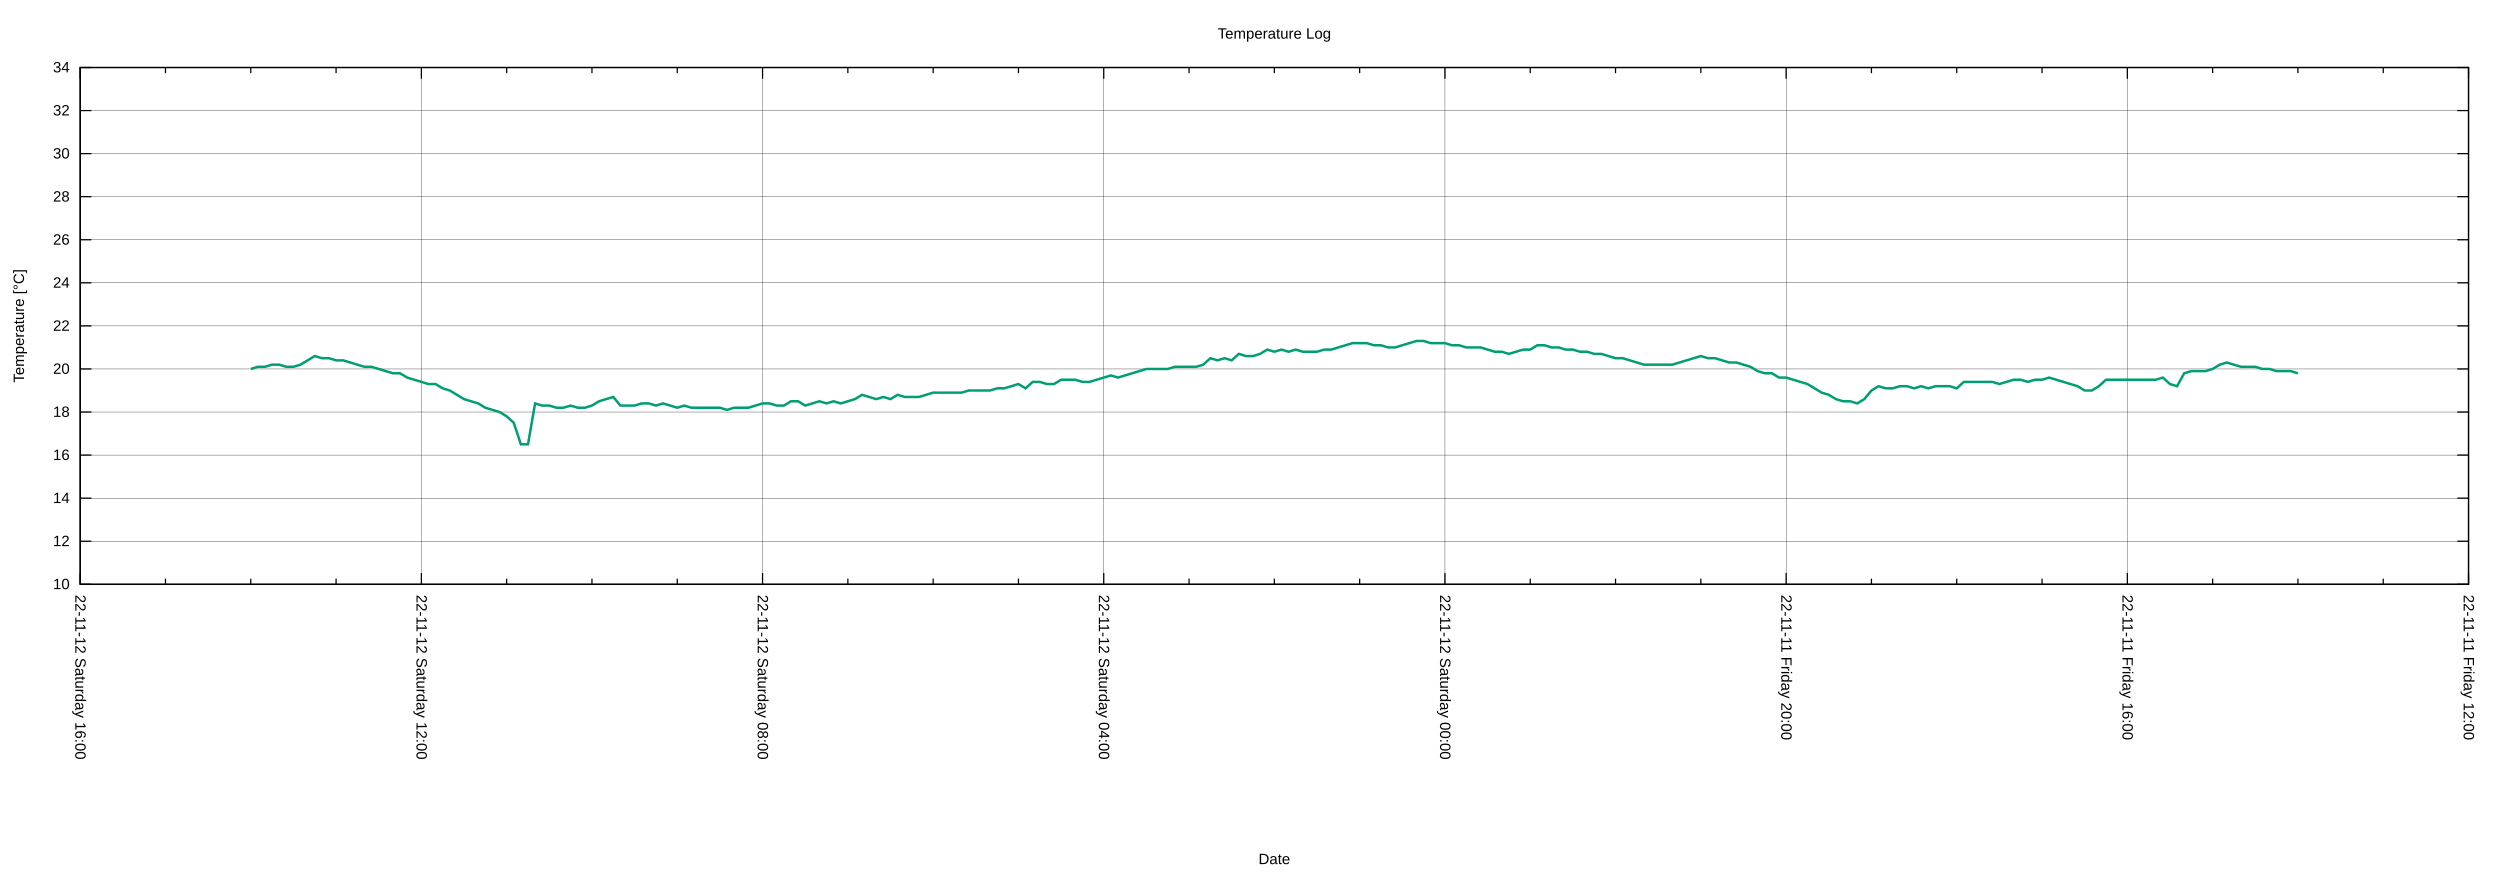
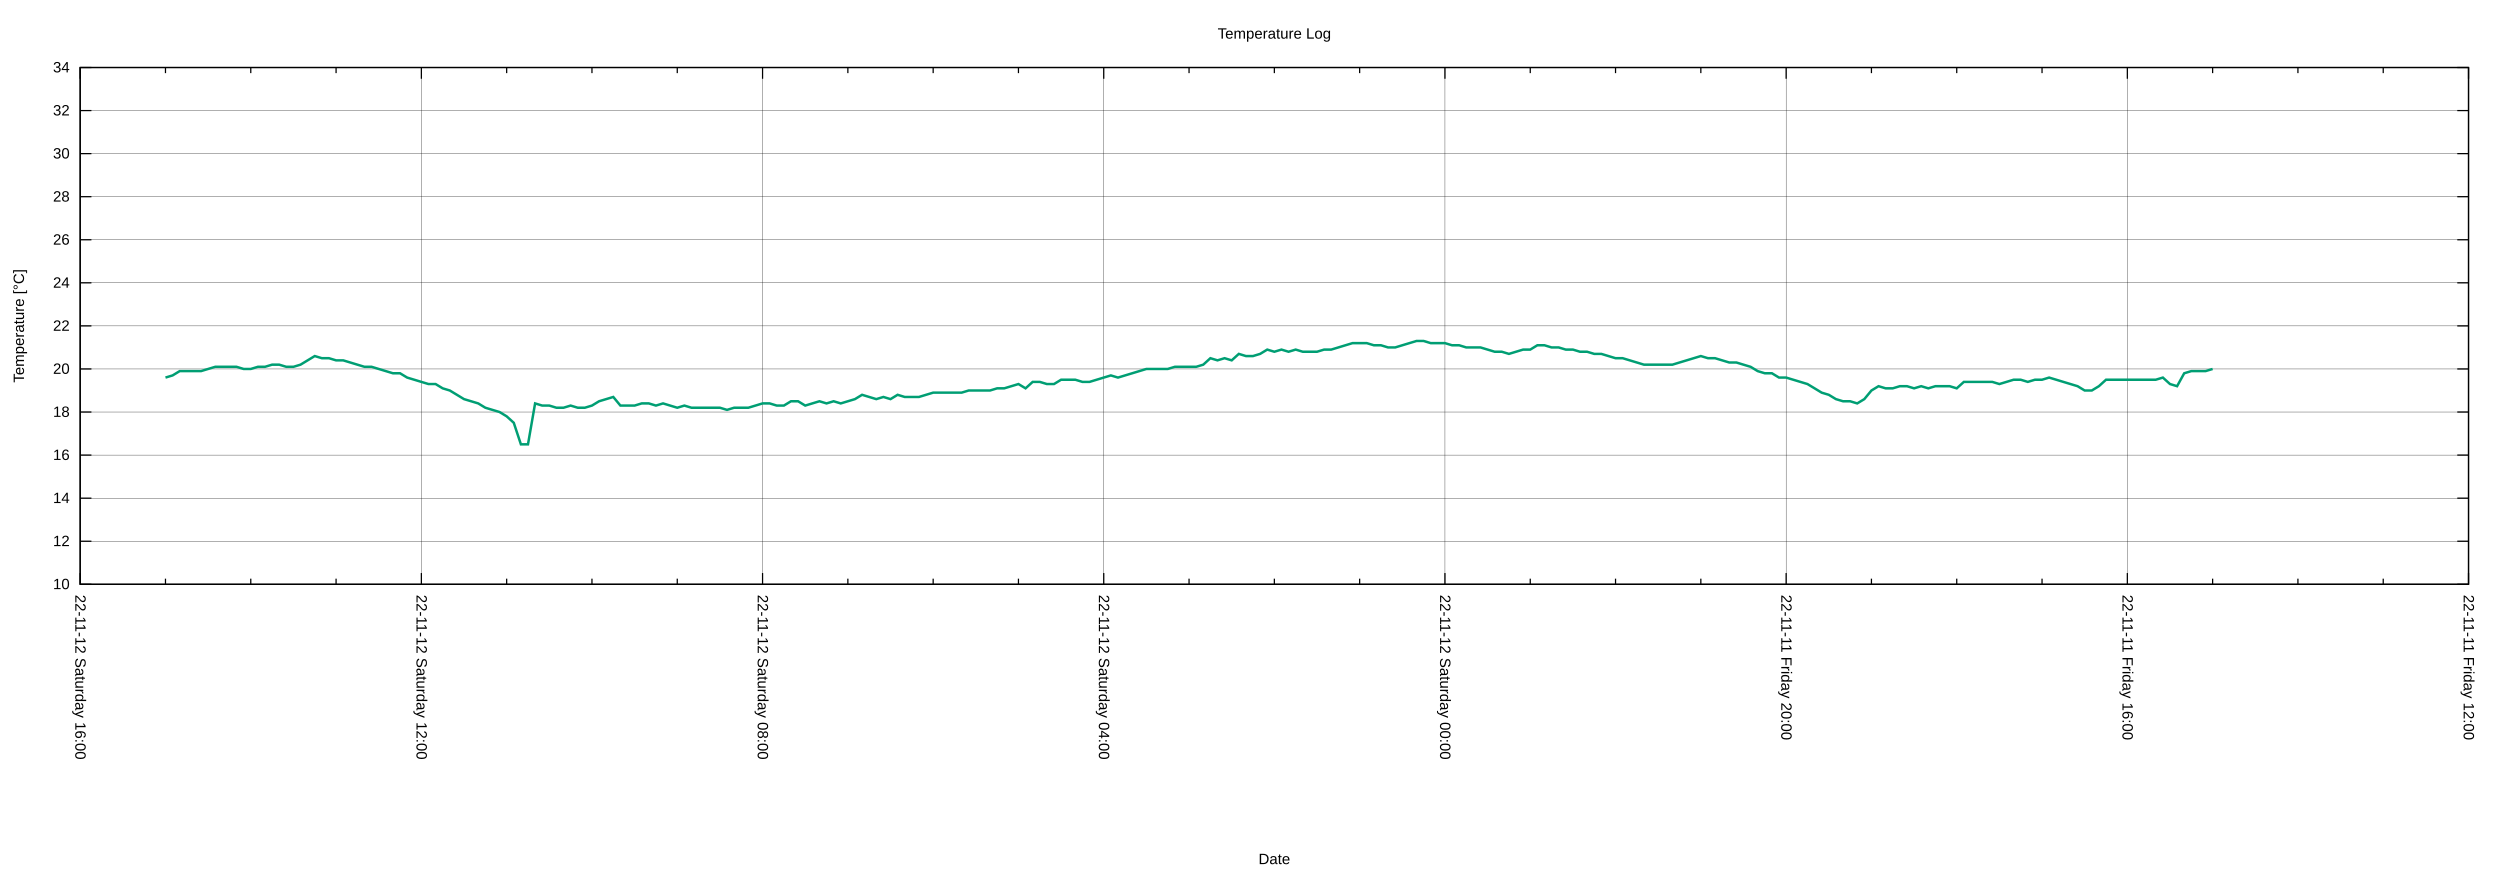
<svg xmlns="http://www.w3.org/2000/svg" xmlns:xlink="http://www.w3.org/1999/xlink" width="2000" height="700" viewBox="0 0 2000 700">
  <g id="gnuplot_canvas">
    <rect x="0" y="0" width="2000" height="700" fill="none" />
    <defs>
      <circle id="gpDot" r="0.5" stroke-width="0.5" stroke="currentColor" />
      <path id="gpPt0" stroke-width="0.222" stroke="currentColor" d="M-1,0 h2 M0,-1 v2" />
      <path id="gpPt1" stroke-width="0.222" stroke="currentColor" d="M-1,-1 L1,1 M1,-1 L-1,1" />
      <path id="gpPt2" stroke-width="0.222" stroke="currentColor" d="M-1,0 L1,0 M0,-1 L0,1 M-1,-1 L1,1 M-1,1 L1,-1" />
      <rect id="gpPt3" stroke-width="0.222" stroke="currentColor" x="-1" y="-1" width="2" height="2" />
      <rect id="gpPt4" stroke-width="0.222" stroke="currentColor" fill="currentColor" x="-1" y="-1" width="2" height="2" />
      <circle id="gpPt5" stroke-width="0.222" stroke="currentColor" cx="0" cy="0" r="1" />
      <use xlink:href="#gpPt5" id="gpPt6" fill="currentColor" stroke="none" />
      <path id="gpPt7" stroke-width="0.222" stroke="currentColor" d="M0,-1.33 L-1.33,0.67 L1.33,0.67 z" />
      <use xlink:href="#gpPt7" id="gpPt8" fill="currentColor" stroke="none" />
      <use xlink:href="#gpPt7" id="gpPt9" stroke="currentColor" transform="rotate(180)" />
      <use xlink:href="#gpPt9" id="gpPt10" fill="currentColor" stroke="none" />
      <use xlink:href="#gpPt3" id="gpPt11" stroke="currentColor" transform="rotate(45)" />
      <use xlink:href="#gpPt11" id="gpPt12" fill="currentColor" stroke="none" />
      <path id="gpPt13" stroke-width="0.222" stroke="currentColor" d="M0,1.330 L1.265,0.411 L0.782,-1.067 L-0.782,-1.076 L-1.265,0.411 z" />
      <use xlink:href="#gpPt13" id="gpPt14" fill="currentColor" stroke="none" />
      <filter id="textbox" filterUnits="objectBoundingBox" x="0" y="0" height="1" width="1">
        <feFlood flood-color="white" flood-opacity="1" result="bgnd" />
        <feComposite in="SourceGraphic" in2="bgnd" operator="atop" />
      </filter>
      <filter id="greybox" filterUnits="objectBoundingBox" x="0" y="0" height="1" width="1">
        <feFlood flood-color="lightgrey" flood-opacity="1" result="grey" />
        <feComposite in="SourceGraphic" in2="grey" operator="atop" />
      </filter>
    </defs>
    <g fill="none" color="white" stroke="currentColor" stroke-width="1.00" stroke-linecap="butt" stroke-linejoin="miter">
</g>
    <g fill="none" color="black" stroke="currentColor" stroke-width="1.00" stroke-linecap="butt" stroke-linejoin="miter">
</g>
    <g fill="none" color="black" stroke="black" stroke-width="0.25" stroke-linecap="butt" stroke-linejoin="miter">
</g>
    <g fill="none" color="black" stroke="currentColor" stroke-width="0.25" stroke-linecap="butt" stroke-linejoin="miter">
      <path stroke="black" class="gridline" d="M64.14,467.43 L1974.82,467.43  " />
    </g>
    <g fill="none" color="black" stroke="black" stroke-width="1.00" stroke-linecap="butt" stroke-linejoin="miter">
</g>
    <g fill="none" color="black" stroke="currentColor" stroke-width="1.00" stroke-linecap="butt" stroke-linejoin="miter">
      <path stroke="black" d="M64.14,467.43 L73.14,467.43 M1974.82,467.43 L1965.82,467.43  " />
      <g transform="translate(55.75,471.33)" stroke="none" fill="black" font-family="Arial" font-size="12.00" text-anchor="end">
        <text>
          <tspan font-family="Arial"> 10</tspan>
        </text>
      </g>
    </g>
    <g fill="none" color="black" stroke="currentColor" stroke-width="1.00" stroke-linecap="butt" stroke-linejoin="miter">
</g>
    <g fill="none" color="black" stroke="black" stroke-width="0.25" stroke-linecap="butt" stroke-linejoin="miter">
</g>
    <g fill="none" color="black" stroke="currentColor" stroke-width="0.25" stroke-linecap="butt" stroke-linejoin="miter">
      <path stroke="black" class="gridline" d="M64.14,432.98 L1974.82,432.98  " />
    </g>
    <g fill="none" color="black" stroke="black" stroke-width="1.00" stroke-linecap="butt" stroke-linejoin="miter">
</g>
    <g fill="none" color="black" stroke="currentColor" stroke-width="1.00" stroke-linecap="butt" stroke-linejoin="miter">
      <path stroke="black" d="M64.14,432.98 L73.14,432.98 M1974.82,432.98 L1965.82,432.98  " />
      <g transform="translate(55.75,436.88)" stroke="none" fill="black" font-family="Arial" font-size="12.00" text-anchor="end">
        <text>
          <tspan font-family="Arial"> 12</tspan>
        </text>
      </g>
    </g>
    <g fill="none" color="black" stroke="currentColor" stroke-width="1.00" stroke-linecap="butt" stroke-linejoin="miter">
</g>
    <g fill="none" color="black" stroke="black" stroke-width="0.25" stroke-linecap="butt" stroke-linejoin="miter">
</g>
    <g fill="none" color="black" stroke="currentColor" stroke-width="0.25" stroke-linecap="butt" stroke-linejoin="miter">
      <path stroke="black" class="gridline" d="M64.14,398.53 L1974.82,398.53  " />
    </g>
    <g fill="none" color="black" stroke="black" stroke-width="1.00" stroke-linecap="butt" stroke-linejoin="miter">
</g>
    <g fill="none" color="black" stroke="currentColor" stroke-width="1.00" stroke-linecap="butt" stroke-linejoin="miter">
      <path stroke="black" d="M64.14,398.53 L73.14,398.53 M1974.82,398.53 L1965.82,398.53  " />
      <g transform="translate(55.75,402.43)" stroke="none" fill="black" font-family="Arial" font-size="12.00" text-anchor="end">
        <text>
          <tspan font-family="Arial"> 14</tspan>
        </text>
      </g>
    </g>
    <g fill="none" color="black" stroke="currentColor" stroke-width="1.00" stroke-linecap="butt" stroke-linejoin="miter">
</g>
    <g fill="none" color="black" stroke="black" stroke-width="0.25" stroke-linecap="butt" stroke-linejoin="miter">
</g>
    <g fill="none" color="black" stroke="currentColor" stroke-width="0.25" stroke-linecap="butt" stroke-linejoin="miter">
      <path stroke="black" class="gridline" d="M64.14,364.07 L1974.82,364.07  " />
    </g>
    <g fill="none" color="black" stroke="black" stroke-width="1.00" stroke-linecap="butt" stroke-linejoin="miter">
</g>
    <g fill="none" color="black" stroke="currentColor" stroke-width="1.00" stroke-linecap="butt" stroke-linejoin="miter">
      <path stroke="black" d="M64.14,364.07 L73.14,364.07 M1974.82,364.07 L1965.82,364.07  " />
      <g transform="translate(55.75,367.97)" stroke="none" fill="black" font-family="Arial" font-size="12.00" text-anchor="end">
        <text>
          <tspan font-family="Arial"> 16</tspan>
        </text>
      </g>
    </g>
    <g fill="none" color="black" stroke="currentColor" stroke-width="1.00" stroke-linecap="butt" stroke-linejoin="miter">
</g>
    <g fill="none" color="black" stroke="black" stroke-width="0.25" stroke-linecap="butt" stroke-linejoin="miter">
</g>
    <g fill="none" color="black" stroke="currentColor" stroke-width="0.25" stroke-linecap="butt" stroke-linejoin="miter">
      <path stroke="black" class="gridline" d="M64.14,329.62 L1974.82,329.62  " />
    </g>
    <g fill="none" color="black" stroke="black" stroke-width="1.00" stroke-linecap="butt" stroke-linejoin="miter">
</g>
    <g fill="none" color="black" stroke="currentColor" stroke-width="1.00" stroke-linecap="butt" stroke-linejoin="miter">
      <path stroke="black" d="M64.14,329.62 L73.14,329.62 M1974.82,329.62 L1965.82,329.62  " />
      <g transform="translate(55.75,333.52)" stroke="none" fill="black" font-family="Arial" font-size="12.00" text-anchor="end">
        <text>
          <tspan font-family="Arial"> 18</tspan>
        </text>
      </g>
    </g>
    <g fill="none" color="black" stroke="currentColor" stroke-width="1.00" stroke-linecap="butt" stroke-linejoin="miter">
</g>
    <g fill="none" color="black" stroke="black" stroke-width="0.25" stroke-linecap="butt" stroke-linejoin="miter">
</g>
    <g fill="none" color="black" stroke="currentColor" stroke-width="0.25" stroke-linecap="butt" stroke-linejoin="miter">
      <path stroke="black" class="gridline" d="M64.14,295.17 L1974.82,295.17  " />
    </g>
    <g fill="none" color="black" stroke="black" stroke-width="1.00" stroke-linecap="butt" stroke-linejoin="miter">
</g>
    <g fill="none" color="black" stroke="currentColor" stroke-width="1.00" stroke-linecap="butt" stroke-linejoin="miter">
      <path stroke="black" d="M64.14,295.17 L73.14,295.17 M1974.82,295.17 L1965.82,295.17  " />
      <g transform="translate(55.75,299.07)" stroke="none" fill="black" font-family="Arial" font-size="12.00" text-anchor="end">
        <text>
          <tspan font-family="Arial"> 20</tspan>
        </text>
      </g>
    </g>
    <g fill="none" color="black" stroke="currentColor" stroke-width="1.00" stroke-linecap="butt" stroke-linejoin="miter">
</g>
    <g fill="none" color="black" stroke="black" stroke-width="0.25" stroke-linecap="butt" stroke-linejoin="miter">
</g>
    <g fill="none" color="black" stroke="currentColor" stroke-width="0.25" stroke-linecap="butt" stroke-linejoin="miter">
      <path stroke="black" class="gridline" d="M64.14,260.72 L1974.82,260.72  " />
    </g>
    <g fill="none" color="black" stroke="black" stroke-width="1.00" stroke-linecap="butt" stroke-linejoin="miter">
</g>
    <g fill="none" color="black" stroke="currentColor" stroke-width="1.00" stroke-linecap="butt" stroke-linejoin="miter">
      <path stroke="black" d="M64.14,260.72 L73.14,260.72 M1974.82,260.72 L1965.82,260.72  " />
      <g transform="translate(55.75,264.62)" stroke="none" fill="black" font-family="Arial" font-size="12.00" text-anchor="end">
        <text>
          <tspan font-family="Arial"> 22</tspan>
        </text>
      </g>
    </g>
    <g fill="none" color="black" stroke="currentColor" stroke-width="1.00" stroke-linecap="butt" stroke-linejoin="miter">
</g>
    <g fill="none" color="black" stroke="black" stroke-width="0.25" stroke-linecap="butt" stroke-linejoin="miter">
</g>
    <g fill="none" color="black" stroke="currentColor" stroke-width="0.25" stroke-linecap="butt" stroke-linejoin="miter">
      <path stroke="black" class="gridline" d="M64.14,226.27 L1974.82,226.27  " />
    </g>
    <g fill="none" color="black" stroke="black" stroke-width="1.00" stroke-linecap="butt" stroke-linejoin="miter">
</g>
    <g fill="none" color="black" stroke="currentColor" stroke-width="1.00" stroke-linecap="butt" stroke-linejoin="miter">
      <path stroke="black" d="M64.14,226.27 L73.14,226.27 M1974.82,226.27 L1965.82,226.27  " />
      <g transform="translate(55.75,230.17)" stroke="none" fill="black" font-family="Arial" font-size="12.00" text-anchor="end">
        <text>
          <tspan font-family="Arial"> 24</tspan>
        </text>
      </g>
    </g>
    <g fill="none" color="black" stroke="currentColor" stroke-width="1.00" stroke-linecap="butt" stroke-linejoin="miter">
</g>
    <g fill="none" color="black" stroke="black" stroke-width="0.25" stroke-linecap="butt" stroke-linejoin="miter">
</g>
    <g fill="none" color="black" stroke="currentColor" stroke-width="0.25" stroke-linecap="butt" stroke-linejoin="miter">
      <path stroke="black" class="gridline" d="M64.14,191.82 L1974.82,191.82  " />
    </g>
    <g fill="none" color="black" stroke="black" stroke-width="1.00" stroke-linecap="butt" stroke-linejoin="miter">
</g>
    <g fill="none" color="black" stroke="currentColor" stroke-width="1.00" stroke-linecap="butt" stroke-linejoin="miter">
      <path stroke="black" d="M64.14,191.82 L73.14,191.82 M1974.82,191.82 L1965.82,191.82  " />
      <g transform="translate(55.75,195.72)" stroke="none" fill="black" font-family="Arial" font-size="12.00" text-anchor="end">
        <text>
          <tspan font-family="Arial"> 26</tspan>
        </text>
      </g>
    </g>
    <g fill="none" color="black" stroke="currentColor" stroke-width="1.00" stroke-linecap="butt" stroke-linejoin="miter">
</g>
    <g fill="none" color="black" stroke="black" stroke-width="0.25" stroke-linecap="butt" stroke-linejoin="miter">
</g>
    <g fill="none" color="black" stroke="currentColor" stroke-width="0.25" stroke-linecap="butt" stroke-linejoin="miter">
      <path stroke="black" class="gridline" d="M64.14,157.36 L1974.82,157.36  " />
    </g>
    <g fill="none" color="black" stroke="black" stroke-width="1.00" stroke-linecap="butt" stroke-linejoin="miter">
</g>
    <g fill="none" color="black" stroke="currentColor" stroke-width="1.00" stroke-linecap="butt" stroke-linejoin="miter">
      <path stroke="black" d="M64.14,157.36 L73.14,157.36 M1974.82,157.36 L1965.82,157.36  " />
      <g transform="translate(55.75,161.26)" stroke="none" fill="black" font-family="Arial" font-size="12.00" text-anchor="end">
        <text>
          <tspan font-family="Arial"> 28</tspan>
        </text>
      </g>
    </g>
    <g fill="none" color="black" stroke="currentColor" stroke-width="1.00" stroke-linecap="butt" stroke-linejoin="miter">
</g>
    <g fill="none" color="black" stroke="black" stroke-width="0.25" stroke-linecap="butt" stroke-linejoin="miter">
</g>
    <g fill="none" color="black" stroke="currentColor" stroke-width="0.25" stroke-linecap="butt" stroke-linejoin="miter">
      <path stroke="black" class="gridline" d="M64.14,122.91 L1974.82,122.91  " />
    </g>
    <g fill="none" color="black" stroke="black" stroke-width="1.00" stroke-linecap="butt" stroke-linejoin="miter">
</g>
    <g fill="none" color="black" stroke="currentColor" stroke-width="1.00" stroke-linecap="butt" stroke-linejoin="miter">
      <path stroke="black" d="M64.14,122.91 L73.14,122.91 M1974.82,122.91 L1965.82,122.91  " />
      <g transform="translate(55.75,126.81)" stroke="none" fill="black" font-family="Arial" font-size="12.00" text-anchor="end">
        <text>
          <tspan font-family="Arial"> 30</tspan>
        </text>
      </g>
    </g>
    <g fill="none" color="black" stroke="currentColor" stroke-width="1.00" stroke-linecap="butt" stroke-linejoin="miter">
</g>
    <g fill="none" color="black" stroke="black" stroke-width="0.25" stroke-linecap="butt" stroke-linejoin="miter">
</g>
    <g fill="none" color="black" stroke="currentColor" stroke-width="0.25" stroke-linecap="butt" stroke-linejoin="miter">
      <path stroke="black" class="gridline" d="M64.14,88.46 L1974.82,88.46  " />
    </g>
    <g fill="none" color="black" stroke="black" stroke-width="1.00" stroke-linecap="butt" stroke-linejoin="miter">
</g>
    <g fill="none" color="black" stroke="currentColor" stroke-width="1.00" stroke-linecap="butt" stroke-linejoin="miter">
      <path stroke="black" d="M64.14,88.46 L73.14,88.46 M1974.82,88.46 L1965.82,88.46  " />
      <g transform="translate(55.75,92.36)" stroke="none" fill="black" font-family="Arial" font-size="12.00" text-anchor="end">
        <text>
          <tspan font-family="Arial"> 32</tspan>
        </text>
      </g>
    </g>
    <g fill="none" color="black" stroke="currentColor" stroke-width="1.00" stroke-linecap="butt" stroke-linejoin="miter">
</g>
    <g fill="none" color="black" stroke="black" stroke-width="0.25" stroke-linecap="butt" stroke-linejoin="miter">
</g>
    <g fill="none" color="black" stroke="currentColor" stroke-width="0.25" stroke-linecap="butt" stroke-linejoin="miter">
      <path stroke="black" class="gridline" d="M64.14,54.01 L1974.82,54.01  " />
    </g>
    <g fill="none" color="black" stroke="black" stroke-width="1.00" stroke-linecap="butt" stroke-linejoin="miter">
</g>
    <g fill="none" color="black" stroke="currentColor" stroke-width="1.00" stroke-linecap="butt" stroke-linejoin="miter">
      <path stroke="black" d="M64.14,54.01 L73.14,54.01 M1974.82,54.01 L1965.82,54.01  " />
      <g transform="translate(55.75,57.91)" stroke="none" fill="black" font-family="Arial" font-size="12.00" text-anchor="end">
        <text>
          <tspan font-family="Arial"> 34</tspan>
        </text>
      </g>
    </g>
    <g fill="none" color="black" stroke="currentColor" stroke-width="1.00" stroke-linecap="butt" stroke-linejoin="miter">
</g>
    <g fill="none" color="black" stroke="black" stroke-width="0.25" stroke-linecap="butt" stroke-linejoin="miter">
</g>
    <g fill="none" color="black" stroke="currentColor" stroke-width="0.25" stroke-linecap="butt" stroke-linejoin="miter">
      <path stroke="black" class="gridline" d="M1974.82,467.43 L1974.82,54.01  " />
    </g>
    <g fill="none" color="black" stroke="black" stroke-width="1.00" stroke-linecap="butt" stroke-linejoin="miter">
</g>
    <g fill="none" color="black" stroke="currentColor" stroke-width="1.00" stroke-linecap="butt" stroke-linejoin="miter">
      <path stroke="black" d="M1974.82,467.43 L1974.82,458.43 M1974.82,54.01 L1974.82,63.01  " />
      <g transform="translate(1970.92,475.82) rotate(90)" stroke="none" fill="black" font-family="Arial" font-size="12.00" text-anchor="start">
        <text>
          <tspan font-family="Arial">22-11-11 Friday 12:00</tspan>
        </text>
      </g>
    </g>
    <g fill="none" color="black" stroke="currentColor" stroke-width="1.00" stroke-linecap="butt" stroke-linejoin="miter">
      <path stroke="black" d="M1906.58,467.43 L1906.58,462.93 M1906.58,54.01 L1906.58,58.51 M1838.34,467.43 L1838.34,462.93 M1838.34,54.01 L1838.34,58.51   M1770.10,467.43 L1770.10,462.93 M1770.10,54.01 L1770.10,58.51  " />
    </g>
    <g fill="none" color="black" stroke="black" stroke-width="0.25" stroke-linecap="butt" stroke-linejoin="miter">
</g>
    <g fill="none" color="black" stroke="currentColor" stroke-width="0.25" stroke-linecap="butt" stroke-linejoin="miter">
      <path stroke="black" class="gridline" d="M1701.87,467.43 L1701.87,54.01  " />
    </g>
    <g fill="none" color="black" stroke="black" stroke-width="1.00" stroke-linecap="butt" stroke-linejoin="miter">
</g>
    <g fill="none" color="black" stroke="currentColor" stroke-width="1.00" stroke-linecap="butt" stroke-linejoin="miter">
      <path stroke="black" d="M1701.87,467.43 L1701.87,458.43 M1701.87,54.01 L1701.87,63.01  " />
      <g transform="translate(1697.97,475.82) rotate(90)" stroke="none" fill="black" font-family="Arial" font-size="12.00" text-anchor="start">
        <text>
          <tspan font-family="Arial">22-11-11 Friday 16:00</tspan>
        </text>
      </g>
    </g>
    <g fill="none" color="black" stroke="currentColor" stroke-width="1.00" stroke-linecap="butt" stroke-linejoin="miter">
      <path stroke="black" d="M1633.63,467.43 L1633.63,462.93 M1633.63,54.01 L1633.63,58.51 M1565.39,467.43 L1565.39,462.93 M1565.39,54.01 L1565.39,58.51   M1497.15,467.43 L1497.15,462.93 M1497.15,54.01 L1497.15,58.51  " />
    </g>
    <g fill="none" color="black" stroke="black" stroke-width="0.25" stroke-linecap="butt" stroke-linejoin="miter">
</g>
    <g fill="none" color="black" stroke="currentColor" stroke-width="0.25" stroke-linecap="butt" stroke-linejoin="miter">
      <path stroke="black" class="gridline" d="M1428.91,467.43 L1428.91,54.01  " />
    </g>
    <g fill="none" color="black" stroke="black" stroke-width="1.00" stroke-linecap="butt" stroke-linejoin="miter">
</g>
    <g fill="none" color="black" stroke="currentColor" stroke-width="1.00" stroke-linecap="butt" stroke-linejoin="miter">
      <path stroke="black" d="M1428.91,467.43 L1428.91,458.43 M1428.91,54.01 L1428.91,63.01  " />
      <g transform="translate(1425.01,475.82) rotate(90)" stroke="none" fill="black" font-family="Arial" font-size="12.00" text-anchor="start">
        <text>
          <tspan font-family="Arial">22-11-11 Friday 20:00</tspan>
        </text>
      </g>
    </g>
    <g fill="none" color="black" stroke="currentColor" stroke-width="1.00" stroke-linecap="butt" stroke-linejoin="miter">
      <path stroke="black" d="M1360.67,467.43 L1360.67,462.93 M1360.67,54.01 L1360.67,58.51 M1292.43,467.43 L1292.43,462.93 M1292.43,54.01 L1292.43,58.51   M1224.20,467.43 L1224.20,462.93 M1224.20,54.01 L1224.20,58.51  " />
    </g>
    <g fill="none" color="black" stroke="black" stroke-width="0.25" stroke-linecap="butt" stroke-linejoin="miter">
</g>
    <g fill="none" color="black" stroke="currentColor" stroke-width="0.25" stroke-linecap="butt" stroke-linejoin="miter">
      <path stroke="black" class="gridline" d="M1155.96,467.43 L1155.96,54.01  " />
    </g>
    <g fill="none" color="black" stroke="black" stroke-width="1.00" stroke-linecap="butt" stroke-linejoin="miter">
</g>
    <g fill="none" color="black" stroke="currentColor" stroke-width="1.00" stroke-linecap="butt" stroke-linejoin="miter">
      <path stroke="black" d="M1155.96,467.43 L1155.96,458.43 M1155.96,54.01 L1155.96,63.01  " />
      <g transform="translate(1152.06,475.82) rotate(90)" stroke="none" fill="black" font-family="Arial" font-size="12.00" text-anchor="start">
        <text>
          <tspan font-family="Arial">22-11-12 Saturday 00:00</tspan>
        </text>
      </g>
    </g>
    <g fill="none" color="black" stroke="currentColor" stroke-width="1.00" stroke-linecap="butt" stroke-linejoin="miter">
      <path stroke="black" d="M1087.72,467.43 L1087.72,462.93 M1087.72,54.01 L1087.72,58.51 M1019.48,467.43 L1019.48,462.93 M1019.48,54.01 L1019.48,58.51   M951.24,467.43 L951.24,462.93 M951.24,54.01 L951.24,58.51  " />
    </g>
    <g fill="none" color="black" stroke="black" stroke-width="0.25" stroke-linecap="butt" stroke-linejoin="miter">
</g>
    <g fill="none" color="black" stroke="currentColor" stroke-width="0.25" stroke-linecap="butt" stroke-linejoin="miter">
      <path stroke="black" class="gridline" d="M883.00,467.43 L883.00,54.01  " />
    </g>
    <g fill="none" color="black" stroke="black" stroke-width="1.00" stroke-linecap="butt" stroke-linejoin="miter">
</g>
    <g fill="none" color="black" stroke="currentColor" stroke-width="1.00" stroke-linecap="butt" stroke-linejoin="miter">
      <path stroke="black" d="M883.00,467.43 L883.00,458.43 M883.00,54.01 L883.00,63.01  " />
      <g transform="translate(879.10,475.82) rotate(90)" stroke="none" fill="black" font-family="Arial" font-size="12.00" text-anchor="start">
        <text>
          <tspan font-family="Arial">22-11-12 Saturday 04:00</tspan>
        </text>
      </g>
    </g>
    <g fill="none" color="black" stroke="currentColor" stroke-width="1.00" stroke-linecap="butt" stroke-linejoin="miter">
      <path stroke="black" d="M814.76,467.43 L814.76,462.93 M814.76,54.01 L814.76,58.51 M746.53,467.43 L746.53,462.93 M746.53,54.01 L746.53,58.51   M678.29,467.43 L678.29,462.93 M678.29,54.01 L678.29,58.51  " />
    </g>
    <g fill="none" color="black" stroke="black" stroke-width="0.25" stroke-linecap="butt" stroke-linejoin="miter">
</g>
    <g fill="none" color="black" stroke="currentColor" stroke-width="0.25" stroke-linecap="butt" stroke-linejoin="miter">
      <path stroke="black" class="gridline" d="M610.05,467.43 L610.05,54.01  " />
    </g>
    <g fill="none" color="black" stroke="black" stroke-width="1.00" stroke-linecap="butt" stroke-linejoin="miter">
</g>
    <g fill="none" color="black" stroke="currentColor" stroke-width="1.00" stroke-linecap="butt" stroke-linejoin="miter">
      <path stroke="black" d="M610.05,467.43 L610.05,458.43 M610.05,54.01 L610.05,63.01  " />
      <g transform="translate(606.15,475.82) rotate(90)" stroke="none" fill="black" font-family="Arial" font-size="12.00" text-anchor="start">
        <text>
          <tspan font-family="Arial">22-11-12 Saturday 08:00</tspan>
        </text>
      </g>
    </g>
    <g fill="none" color="black" stroke="currentColor" stroke-width="1.00" stroke-linecap="butt" stroke-linejoin="miter">
      <path stroke="black" d="M541.81,467.43 L541.81,462.93 M541.81,54.01 L541.81,58.51 M473.57,467.43 L473.57,462.93 M473.57,54.01 L473.57,58.51   M405.33,467.43 L405.33,462.93 M405.33,54.01 L405.33,58.51  " />
    </g>
    <g fill="none" color="black" stroke="black" stroke-width="0.25" stroke-linecap="butt" stroke-linejoin="miter">
</g>
    <g fill="none" color="black" stroke="currentColor" stroke-width="0.25" stroke-linecap="butt" stroke-linejoin="miter">
      <path stroke="black" class="gridline" d="M337.09,467.43 L337.09,54.01  " />
    </g>
    <g fill="none" color="black" stroke="black" stroke-width="1.00" stroke-linecap="butt" stroke-linejoin="miter">
</g>
    <g fill="none" color="black" stroke="currentColor" stroke-width="1.00" stroke-linecap="butt" stroke-linejoin="miter">
      <path stroke="black" d="M337.09,467.43 L337.09,458.43 M337.09,54.01 L337.09,63.01  " />
      <g transform="translate(333.19,475.82) rotate(90)" stroke="none" fill="black" font-family="Arial" font-size="12.00" text-anchor="start">
        <text>
          <tspan font-family="Arial">22-11-12 Saturday 12:00</tspan>
        </text>
      </g>
    </g>
    <g fill="none" color="black" stroke="currentColor" stroke-width="1.00" stroke-linecap="butt" stroke-linejoin="miter">
      <path stroke="black" d="M268.86,467.43 L268.86,462.93 M268.86,54.01 L268.86,58.51 M200.62,467.43 L200.62,462.93 M200.62,54.01 L200.62,58.51   M132.38,467.43 L132.38,462.93 M132.38,54.01 L132.38,58.51  " />
    </g>
    <g fill="none" color="black" stroke="black" stroke-width="0.25" stroke-linecap="butt" stroke-linejoin="miter">
</g>
    <g fill="none" color="black" stroke="currentColor" stroke-width="0.25" stroke-linecap="butt" stroke-linejoin="miter">
      <path stroke="black" class="gridline" d="M64.14,467.43 L64.14,54.01  " />
    </g>
    <g fill="none" color="black" stroke="black" stroke-width="1.00" stroke-linecap="butt" stroke-linejoin="miter">
</g>
    <g fill="none" color="black" stroke="currentColor" stroke-width="1.00" stroke-linecap="butt" stroke-linejoin="miter">
      <path stroke="black" d="M64.14,467.43 L64.14,458.43 M64.14,54.01 L64.14,63.01  " />
      <g transform="translate(60.24,475.82) rotate(90)" stroke="none" fill="black" font-family="Arial" font-size="12.00" text-anchor="start">
        <text>
          <tspan font-family="Arial">22-11-12 Saturday 16:00</tspan>
        </text>
      </g>
    </g>
    <g fill="none" color="black" stroke="currentColor" stroke-width="1.00" stroke-linecap="butt" stroke-linejoin="miter">
</g>
    <g fill="none" color="black" stroke="currentColor" stroke-width="1.00" stroke-linecap="butt" stroke-linejoin="miter">
      <path stroke="black" d="M64.14,54.01 L64.14,467.43 L1974.82,467.43 L1974.82,54.01 L64.14,54.01 Z  " />
    </g>
    <g fill="none" color="black" stroke="currentColor" stroke-width="1.00" stroke-linecap="butt" stroke-linejoin="miter">
      <g transform="translate(19.18,260.72) rotate(270)" stroke="none" fill="black" font-family="Arial" font-size="12.00" text-anchor="middle">
        <text>
          <tspan font-family="Arial">Temperature [°C]</tspan>
        </text>
      </g>
    </g>
    <g fill="none" color="black" stroke="currentColor" stroke-width="1.00" stroke-linecap="butt" stroke-linejoin="miter">
      <g transform="translate(1019.48,691.30)" stroke="none" fill="black" font-family="Arial" font-size="12.00" text-anchor="middle">
        <text>
          <tspan font-family="Arial">Date</tspan>
        </text>
      </g>
    </g>
    <g fill="none" color="black" stroke="currentColor" stroke-width="1.00" stroke-linecap="butt" stroke-linejoin="miter">
</g>
    <g id="gnuplot_plot_1">
      <g fill="none" color="white" stroke="currentColor" stroke-width="2.00" stroke-linecap="butt" stroke-linejoin="miter">
</g>
      <g fill="none" color="black" stroke="currentColor" stroke-width="2.00" stroke-linecap="butt" stroke-linejoin="miter">
-         <path stroke="rgb(  0, 158, 115)" d="M200.62,295.17 L206.30,293.45 L211.99,293.45 L217.68,291.73 L223.36,291.73 L229.05,293.45 L234.74,293.45 L240.42,291.73   L246.11,288.28 L251.80,284.84 L257.48,286.56 L263.17,286.56 L268.86,288.28 L274.54,288.28 L280.23,290.00 L285.92,291.73   L291.60,293.45 L297.29,293.45 L302.98,295.17 L308.66,296.89 L314.35,298.62 L320.03,298.62 L325.72,302.06 L331.41,303.78   L337.09,305.51 L342.78,307.23 L348.47,307.23 L354.15,310.67 L359.84,312.40 L365.53,315.84 L371.21,319.29 L376.90,321.01   L382.59,322.73 L388.27,326.18 L393.96,327.90 L399.65,329.62 L405.33,333.07 L411.02,338.24 L416.71,355.46 L422.39,355.46   L428.08,322.73 L433.77,324.46 L439.45,324.46 L445.14,326.18 L450.83,326.18 L456.51,324.46 L462.20,326.18 L467.88,326.18   L473.57,324.46 L479.26,321.01 L484.94,319.29 L490.63,317.57 L496.32,324.46 L502.00,324.46 L507.69,324.46 L513.38,322.73   L519.06,322.73 L524.75,324.46 L530.44,322.73 L536.12,324.46 L541.81,326.18 L547.50,324.46 L553.18,326.18 L558.87,326.18   L564.56,326.18 L570.24,326.18 L575.93,326.18 L581.62,327.90 L587.30,326.18 L592.99,326.18 L598.68,326.18 L604.36,324.46   L610.05,322.73 L615.74,322.73 L621.42,324.46 L627.11,324.46 L632.79,321.01 L638.48,321.01 L644.17,324.46 L649.85,322.73   L655.54,321.01 L661.23,322.73 L666.91,321.01 L672.60,322.73 L678.29,321.01 L683.97,319.29 L689.66,315.84 L695.35,317.57   L701.03,319.29 L706.72,317.57 L712.41,319.29 L718.09,315.84 L723.78,317.57 L729.47,317.57 L735.15,317.57 L740.84,315.84   L746.53,314.12 L752.21,314.12 L757.90,314.12 L763.59,314.12 L769.27,314.12 L774.96,312.40 L780.65,312.40 L786.33,312.40   L792.02,312.40 L797.70,310.67 L803.39,310.67 L809.08,308.95 L814.76,307.23 L820.45,310.67 L826.14,305.51 L831.82,305.51   L837.51,307.23 L843.20,307.23 L848.88,303.78 L854.57,303.78 L860.26,303.78 L865.94,305.51 L871.63,305.51 L877.32,303.78   L883.00,302.06 L888.69,300.34 L894.38,302.06 L900.06,300.34 L905.75,298.62 L911.44,296.89 L917.12,295.17 L922.81,295.17   L928.50,295.17 L934.18,295.17 L939.87,293.45 L945.55,293.45 L951.24,293.45 L956.93,293.45 L962.61,291.73 L968.30,286.56   L973.99,288.28 L979.67,286.56 L985.36,288.28 L991.05,283.11 L996.73,284.84 L1002.42,284.84 L1008.11,283.11 L1013.79,279.67   L1019.48,281.39 L1025.17,279.67 L1030.85,281.39 L1036.54,279.67 L1042.23,281.39 L1047.91,281.39 L1053.60,281.39 L1059.29,279.67   L1064.97,279.67 L1070.66,277.95 L1076.35,276.22 L1082.03,274.50 L1087.72,274.50 L1093.41,274.50 L1099.09,276.22 L1104.78,276.22   L1110.46,277.95 L1116.15,277.95 L1121.84,276.22 L1127.52,274.50 L1133.21,272.78 L1138.90,272.78 L1144.58,274.50 L1150.27,274.50   L1155.96,274.50 L1161.64,276.22 L1167.33,276.22 L1173.02,277.95 L1178.70,277.95 L1184.39,277.95 L1190.08,279.67 L1195.76,281.39   L1201.45,281.39 L1207.14,283.11 L1212.82,281.39 L1218.51,279.67 L1224.20,279.67 L1229.88,276.22 L1235.57,276.22 L1241.26,277.95   L1246.94,277.95 L1252.63,279.67 L1258.32,279.67 L1264.00,281.39 L1269.69,281.39 L1275.37,283.11 L1281.06,283.11 L1286.75,284.84   L1292.43,286.56 L1298.12,286.56 L1303.81,288.28 L1309.49,290.00 L1315.18,291.73 L1320.87,291.73 L1326.55,291.73 L1332.24,291.73   L1337.93,291.73 L1343.61,290.00 L1349.30,288.28 L1354.99,286.56 L1360.67,284.84 L1366.36,286.56 L1372.05,286.56 L1377.73,288.28   L1383.42,290.00 L1389.11,290.00 L1394.79,291.73 L1400.48,293.45 L1406.17,296.89 L1411.85,298.62 L1417.54,298.62 L1423.22,302.06   L1428.91,302.06 L1434.60,303.78 L1440.28,305.51 L1445.97,307.23 L1451.66,310.67 L1457.34,314.12 L1463.03,315.84 L1468.72,319.29   L1474.40,321.01 L1480.09,321.01 L1485.78,322.73 L1491.46,319.29 L1497.15,312.40 L1502.84,308.95 L1508.52,310.67 L1514.21,310.67   L1519.90,308.95 L1525.58,308.95 L1531.27,310.67 L1536.96,308.95 L1542.64,310.67 L1548.33,308.95 L1554.02,308.95 L1559.70,308.95   L1565.39,310.67 L1571.08,305.51 L1576.76,305.51 L1582.45,305.51 L1588.13,305.51 L1593.82,305.51 L1599.51,307.23 L1605.19,305.51   L1610.88,303.78 L1616.57,303.78 L1622.25,305.51 L1627.94,303.78 L1633.63,303.78 L1639.31,302.06 L1645.00,303.78 L1650.69,305.51   L1656.37,307.23 L1662.06,308.95 L1667.75,312.40 L1673.43,312.40 L1679.12,308.95 L1684.81,303.78 L1690.49,303.78 L1696.18,303.78   L1701.87,303.78 L1707.55,303.78 L1713.24,303.78 L1718.93,303.78 L1724.61,303.78 L1730.30,302.06 L1735.99,307.23 L1741.67,308.95   L1747.36,298.62 L1753.04,296.89 L1758.73,296.89 L1764.42,296.89 L1770.10,295.17 L1775.79,291.73 L1781.48,290.00 L1787.16,291.73   L1792.85,293.45 L1798.54,293.45 L1804.22,293.45 L1809.91,295.17 L1815.60,295.17 L1821.28,296.89 L1826.97,296.89 L1832.66,296.89   L1838.34,298.62  " />
+         <path stroke="rgb(  0, 158, 115)" d="M132.38,302.06 L138.07,300.34 L143.75,296.89 L149.44,296.89 L155.12,296.89 L160.81,296.89 L166.50,295.17 L172.18,293.45   L177.87,293.45 L183.56,293.45 L189.24,293.45 L194.93,295.17 L200.62,295.17 L206.30,293.45 L211.99,293.45 L217.68,291.73   L223.36,291.73 L229.05,293.45 L234.74,293.45 L240.42,291.73 L246.11,288.28 L251.80,284.84 L257.48,286.56 L263.17,286.56   L268.86,288.28 L274.54,288.28 L280.23,290.00 L285.92,291.73 L291.60,293.45 L297.29,293.45 L302.98,295.17 L308.66,296.89   L314.35,298.62 L320.03,298.62 L325.72,302.06 L331.41,303.78 L337.09,305.51 L342.78,307.23 L348.47,307.23 L354.15,310.67   L359.84,312.40 L365.53,315.84 L371.21,319.29 L376.90,321.01 L382.59,322.73 L388.27,326.18 L393.96,327.90 L399.65,329.62   L405.33,333.07 L411.02,338.24 L416.71,355.46 L422.39,355.46 L428.08,322.73 L433.77,324.46 L439.45,324.46 L445.14,326.18   L450.83,326.18 L456.51,324.46 L462.20,326.18 L467.88,326.18 L473.57,324.46 L479.26,321.01 L484.94,319.29 L490.63,317.57   L496.32,324.46 L502.00,324.46 L507.69,324.46 L513.38,322.73 L519.06,322.73 L524.75,324.46 L530.44,322.73 L536.12,324.46   L541.81,326.18 L547.50,324.46 L553.18,326.18 L558.87,326.18 L564.56,326.18 L570.24,326.18 L575.93,326.18 L581.62,327.90   L587.30,326.18 L592.99,326.18 L598.68,326.18 L604.36,324.46 L610.05,322.73 L615.74,322.73 L621.42,324.46 L627.11,324.46   L632.79,321.01 L638.48,321.01 L644.17,324.46 L649.85,322.73 L655.54,321.01 L661.23,322.73 L666.91,321.01 L672.60,322.73   L678.29,321.01 L683.97,319.29 L689.66,315.84 L695.35,317.57 L701.03,319.29 L706.72,317.57 L712.41,319.29 L718.09,315.84   L723.78,317.57 L729.47,317.57 L735.15,317.57 L740.84,315.84 L746.53,314.12 L752.21,314.12 L757.90,314.12 L763.59,314.12   L769.27,314.12 L774.96,312.40 L780.65,312.40 L786.33,312.40 L792.02,312.40 L797.70,310.67 L803.39,310.67 L809.08,308.95   L814.76,307.23 L820.45,310.67 L826.14,305.51 L831.82,305.51 L837.51,307.23 L843.20,307.23 L848.88,303.78 L854.57,303.78   L860.26,303.78 L865.94,305.51 L871.63,305.51 L877.32,303.78 L883.00,302.06 L888.69,300.34 L894.38,302.06 L900.06,300.34   L905.75,298.62 L911.44,296.89 L917.12,295.17 L922.81,295.17 L928.50,295.17 L934.18,295.17 L939.87,293.45 L945.55,293.45   L951.24,293.45 L956.93,293.45 L962.61,291.73 L968.30,286.56 L973.99,288.28 L979.67,286.56 L985.36,288.28 L991.05,283.11   L996.73,284.84 L1002.42,284.84 L1008.11,283.11 L1013.79,279.67 L1019.48,281.39 L1025.17,279.67 L1030.85,281.39 L1036.54,279.67   L1042.23,281.39 L1047.91,281.39 L1053.60,281.39 L1059.29,279.67 L1064.97,279.67 L1070.66,277.95 L1076.35,276.22 L1082.03,274.50   L1087.72,274.50 L1093.41,274.50 L1099.09,276.22 L1104.78,276.22 L1110.46,277.95 L1116.15,277.95 L1121.84,276.22 L1127.52,274.50   L1133.21,272.78 L1138.90,272.78 L1144.58,274.50 L1150.27,274.50 L1155.96,274.50 L1161.64,276.22 L1167.33,276.22 L1173.02,277.95   L1178.70,277.95 L1184.39,277.95 L1190.08,279.67 L1195.76,281.39 L1201.45,281.39 L1207.14,283.11 L1212.82,281.39 L1218.51,279.67   L1224.20,279.67 L1229.88,276.22 L1235.57,276.22 L1241.26,277.95 L1246.94,277.95 L1252.63,279.67 L1258.32,279.67 L1264.00,281.39   L1269.69,281.39 L1275.37,283.11 L1281.06,283.11 L1286.75,284.84 L1292.43,286.56 L1298.12,286.56 L1303.81,288.28 L1309.49,290.00   L1315.18,291.73 L1320.87,291.73 L1326.55,291.73 L1332.24,291.73 L1337.93,291.73 L1343.61,290.00 L1349.30,288.28 L1354.99,286.56   L1360.67,284.84 L1366.36,286.56 L1372.05,286.56 L1377.73,288.28 L1383.42,290.00 L1389.11,290.00 L1394.79,291.73 L1400.48,293.45   L1406.17,296.89 L1411.85,298.62 L1417.54,298.62 L1423.22,302.06 L1428.91,302.06 L1434.60,303.78 L1440.28,305.51 L1445.97,307.23   L1451.66,310.67 L1457.34,314.12 L1463.03,315.84 L1468.72,319.29 L1474.40,321.01 L1480.09,321.01 L1485.78,322.73 L1491.46,319.29   L1497.15,312.40 L1502.84,308.95 L1508.52,310.67 L1514.21,310.67 L1519.90,308.95 L1525.58,308.95 L1531.27,310.67 L1536.96,308.95   L1542.64,310.67 L1548.33,308.95 L1554.02,308.95 L1559.70,308.95 L1565.39,310.67 L1571.08,305.51 L1576.76,305.51 L1582.45,305.51   L1588.13,305.51 L1593.82,305.51 L1599.51,307.23 L1605.19,305.51 L1610.88,303.78 L1616.57,303.78 L1622.25,305.51 L1627.94,303.78   L1633.63,303.78 L1639.31,302.06 L1645.00,303.78 L1650.69,305.51 L1656.37,307.23 L1662.06,308.95 L1667.75,312.40 L1673.43,312.40   L1679.12,308.95 L1684.81,303.78 L1690.49,303.78 L1696.18,303.78 L1701.87,303.78 L1707.55,303.78 L1713.24,303.78 L1718.93,303.78   L1724.61,303.78 L1730.30,302.06 L1735.99,307.23 L1741.67,308.95 L1747.36,298.62 L1753.04,296.89 L1758.73,296.89 L1764.42,296.89   L1770.10,295.17  " />
      </g>
    </g>
    <g fill="none" color="black" stroke="currentColor" stroke-width="2.00" stroke-linecap="butt" stroke-linejoin="miter">
</g>
    <g fill="none" color="black" stroke="black" stroke-width="1.00" stroke-linecap="butt" stroke-linejoin="miter">
</g>
    <g fill="none" color="black" stroke="currentColor" stroke-width="1.00" stroke-linecap="butt" stroke-linejoin="miter">
      <path stroke="black" d="M64.14,54.01 L64.14,467.43 L1974.82,467.43 L1974.82,54.01 L64.14,54.01 Z  " />
    </g>
    <g fill="none" color="black" stroke="currentColor" stroke-width="1.00" stroke-linecap="butt" stroke-linejoin="miter">
      <g transform="translate(1019.48,30.91)" stroke="none" fill="black" font-family="Arial" font-size="12.00" text-anchor="middle">
        <text>
          <tspan font-family="Arial">Temperature Log</tspan>
        </text>
      </g>
    </g>
    <g fill="none" color="black" stroke="currentColor" stroke-width="1.00" stroke-linecap="butt" stroke-linejoin="miter">
</g>
  </g>
</svg>
